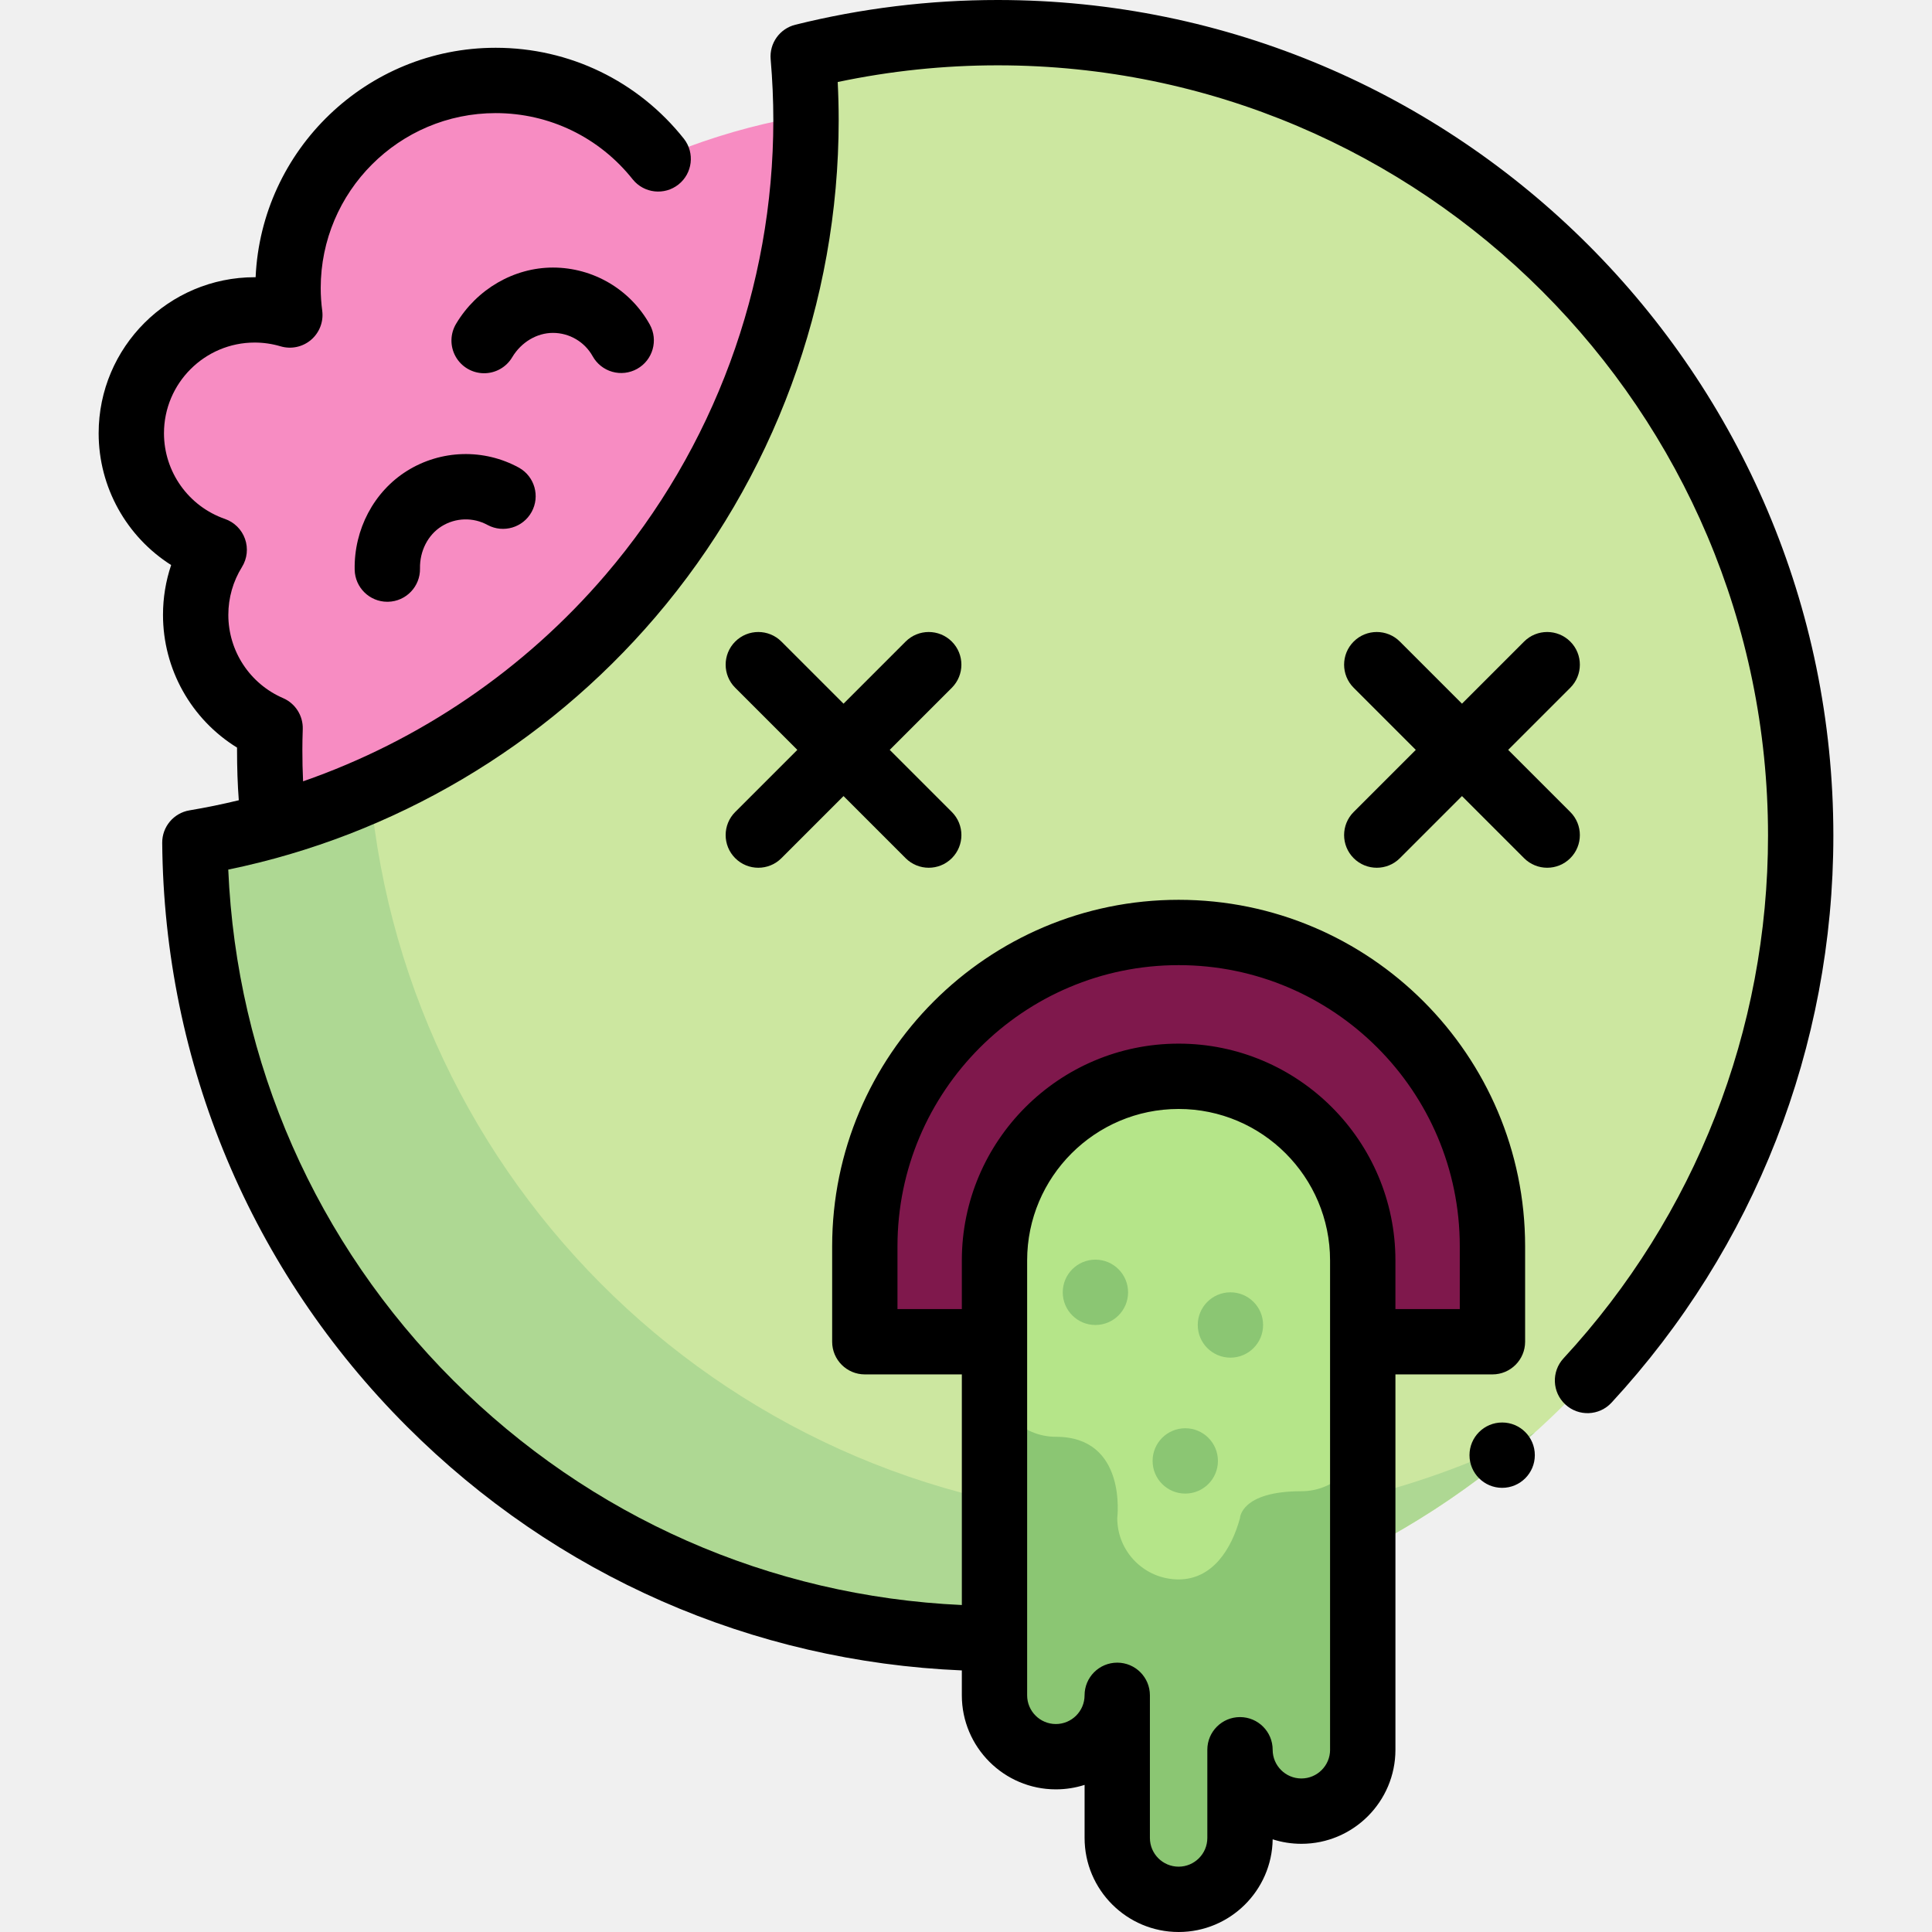
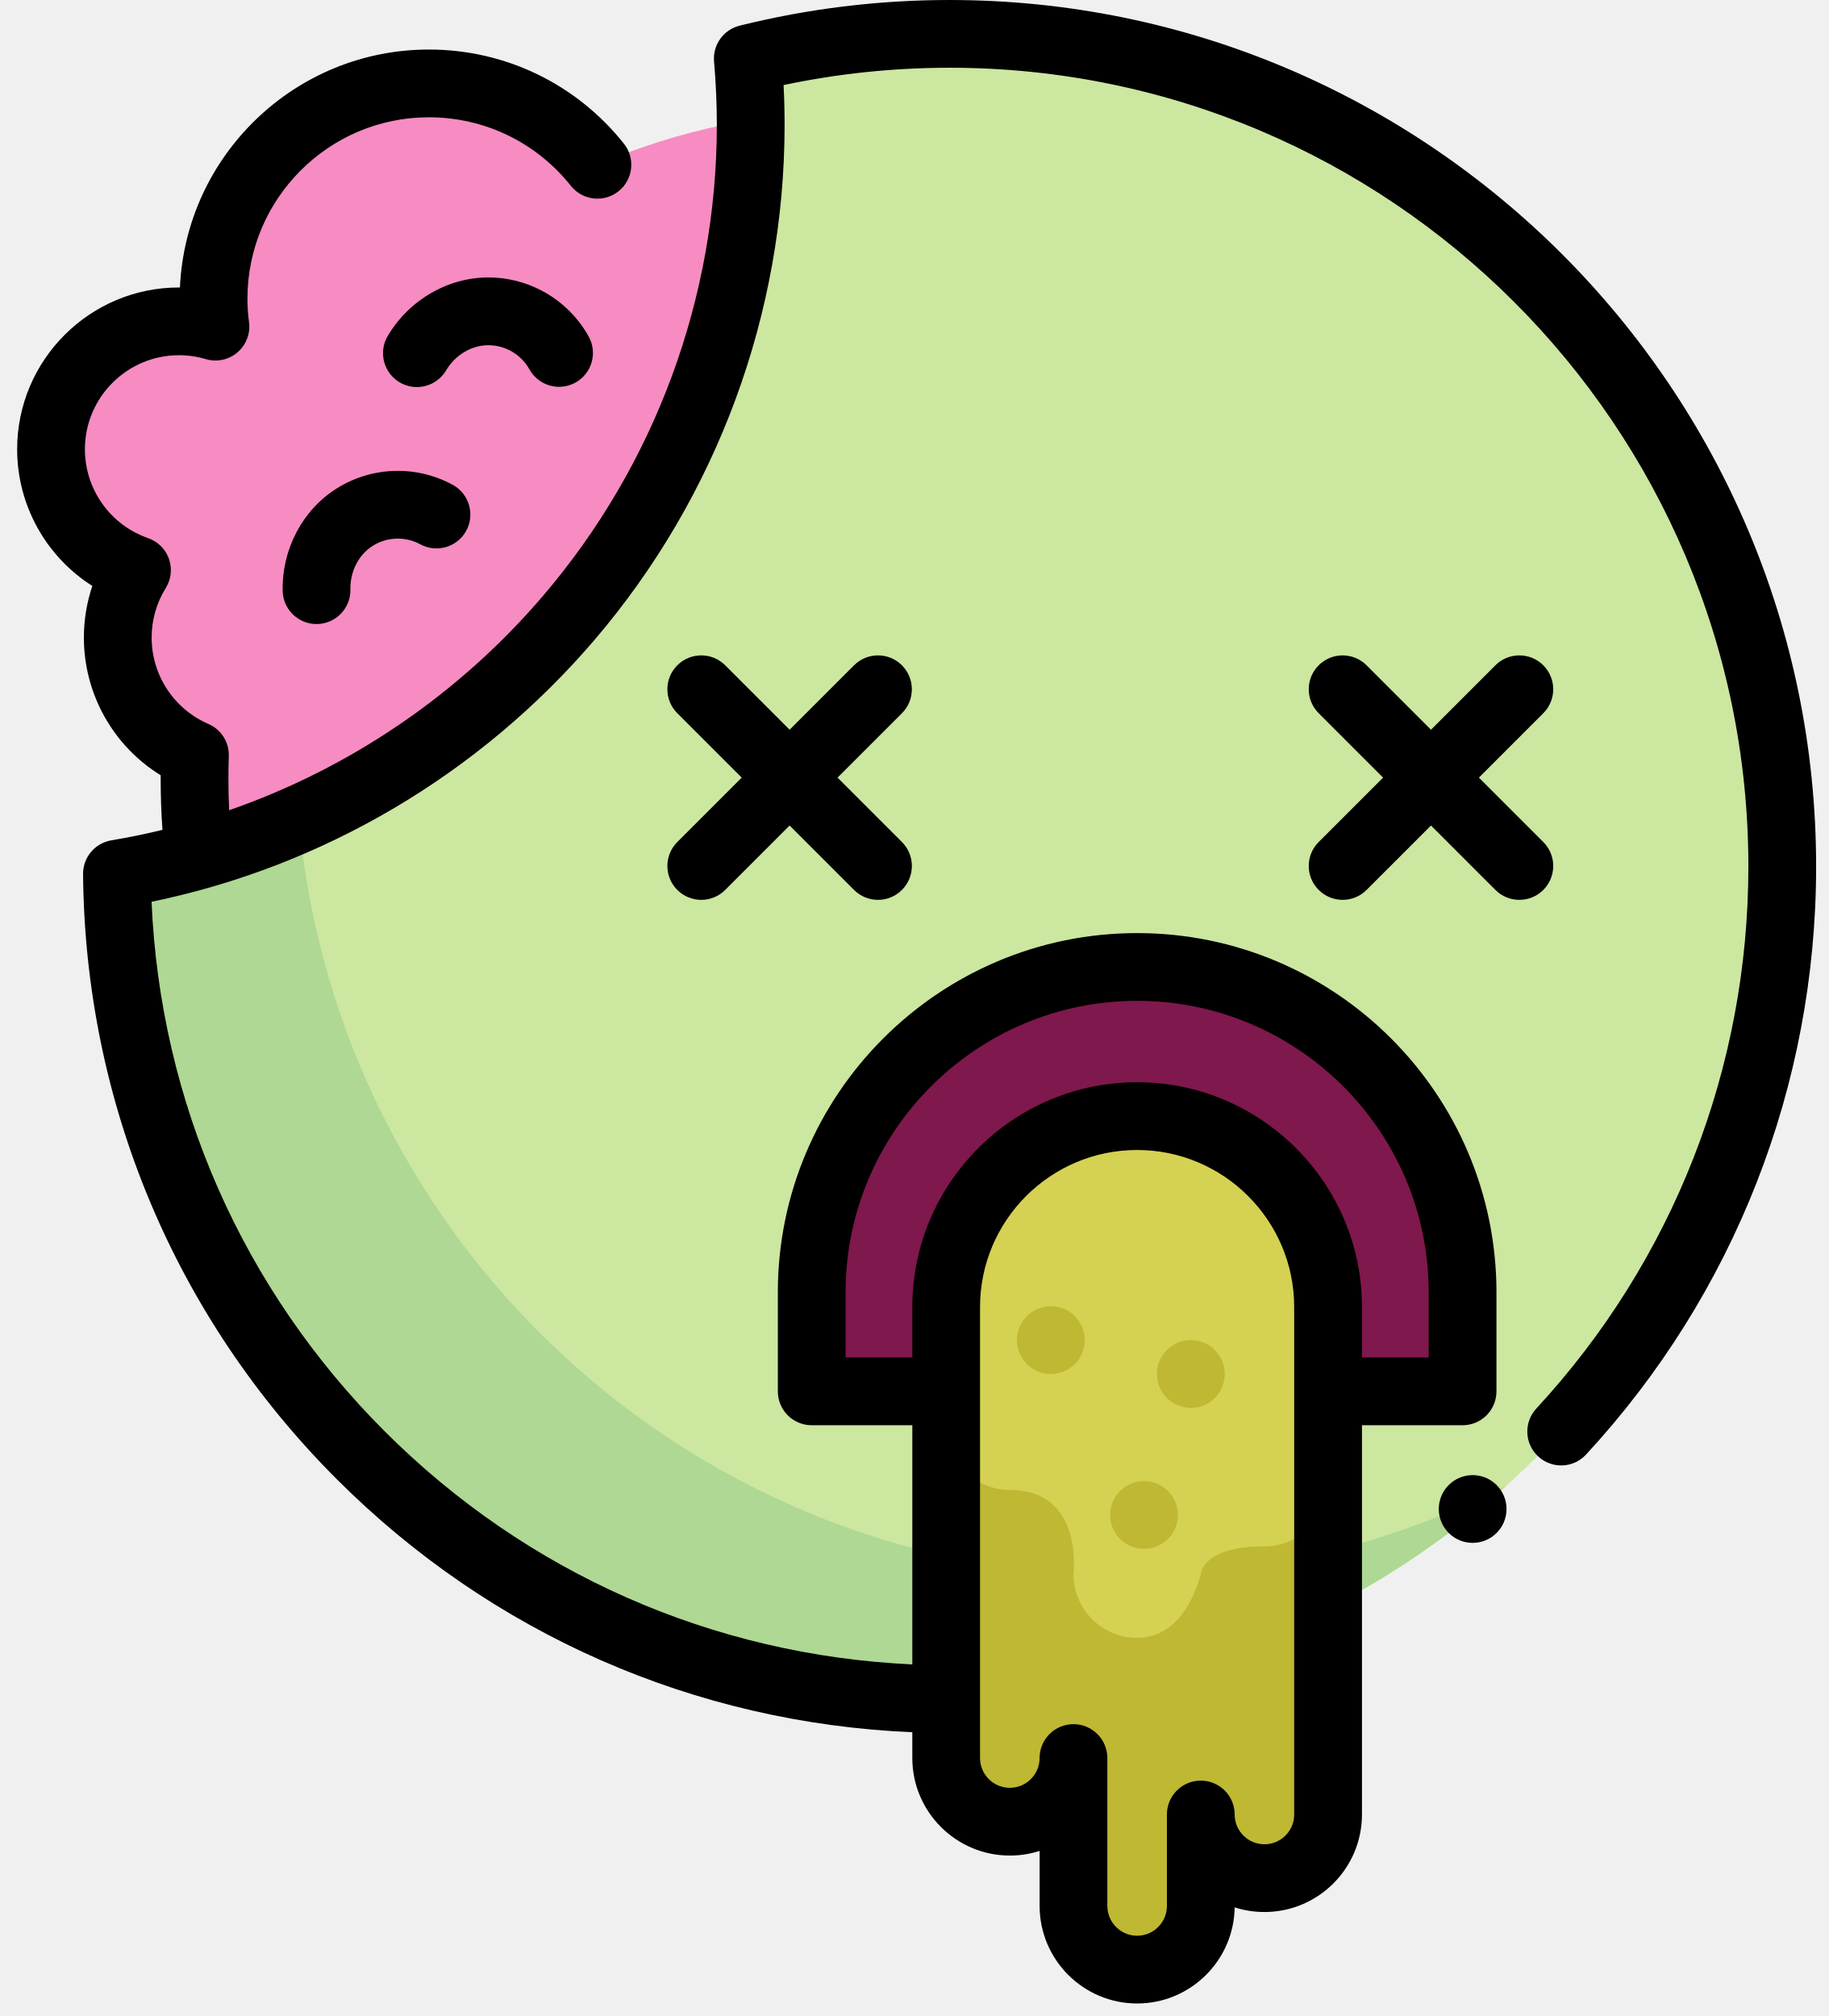
- <svg xmlns="http://www.w3.org/2000/svg" width="800px" height="800px" viewBox="0 0 1024 1024" class="icon" version="1.1">
-   <path d="M483.266 56.648c-47.86 0-93.408 9.884-134.736 27.698-20.16-25.402-51.28-41.714-86.226-41.714-60.778 0-110.05 49.272-110.05 110.05 0 4.84 0.346 9.596 0.952 14.27a65.364 65.364 0 0 0-18.636-2.71c-36.114 0-65.388 29.276-65.388 65.386 0 28.596 18.366 52.888 43.936 61.768a65.06 65.06 0 0 0-9.832 34.474c0 26.898 16.246 49.992 39.456 60.032a347.084 347.084 0 0 0-0.212 11.476c0 188.182 152.552 340.736 340.736 340.736S824 585.564 824 397.382c0.002-188.18-152.552-340.734-340.734-340.734z" fill="#F78CC2" />
-   <path d="M528.82 17.314c-35.56 0-70.09 4.388-103.108 12.604 0.962 11.148 1.482 22.422 1.482 33.82 0 192.486-140.114 352.22-323.908 382.844 1.986 233.338 191.724 421.89 425.534 421.89 235.042 0 425.58-190.54 425.58-425.58 0-235.042-190.54-425.578-425.58-425.578z" fill="#CCE7A0" />
-   <path d="M620.02 805.644c-222.002 0-404.268-169.992-423.812-386.906a385.2 385.2 0 0 1-92.922 27.842c1.986 233.338 191.724 421.89 425.534 421.89 109.468 0 209.27-41.344 284.678-109.254-58.048 29.684-123.808 46.428-193.478 46.428z" fill="#AED893" />
-   <path d="M624.696 494.23c91.86 0 166.326 74.468 166.326 166.326v50.59H458.37v-50.59c0-91.858 74.468-166.326 166.326-166.326z" fill="#7F184C" />
-   <path d="M624.696 570.46c-53.9 0-97.592 43.694-97.592 97.592V898.554c0 17.966 14.564 32.53 32.53 32.53s32.53-14.564 32.53-32.53v75.604c0 17.966 14.564 32.53 32.53 32.53s32.53-14.564 32.53-32.53v-46.746c0 17.966 14.564 32.53 32.53 32.53s32.53-14.564 32.53-32.53V668.056c0.004-53.902-43.688-97.596-97.588-97.596z" fill="#B5E589" />
-   <path d="M689.756 790.38c-32.126 0-32.53 14.216-32.53 14.216-4.47 16.462-14.564 32.53-32.53 32.53s-32.53-14.564-32.53-32.53c0 0 5.448-43.07-32.53-43.07-17.966 0-32.53-14.564-32.53-32.53v170.824c0 17.966 14.564 32.53 32.53 32.53s32.53-14.564 32.53-32.53v75.602c0 17.966 14.564 32.53 32.53 32.53s32.53-14.564 32.53-32.53v-46.746c0 17.966 14.564 32.53 32.53 32.53s32.53-14.564 32.53-32.53v-170.824c0.002 17.962-14.562 32.528-32.53 32.528z" fill="#8BC673" />
-   <path d="M652.152 702.27m-17.314 0a17.314 17.314 0 1 0 34.628 0 17.314 17.314 0 1 0-34.628 0Z" fill="#8BC673" />
-   <path d="M628.214 774.316m-17.314 0a17.314 17.314 0 1 0 34.628 0 17.314 17.314 0 1 0-34.628 0Z" fill="#8BC673" />
-   <path d="M580.592 684.956m-17.314 0a17.314 17.314 0 1 0 34.628 0 17.314 17.314 0 1 0-34.628 0Z" fill="#8BC673" />
-   <path d="M528.82 0c-36.22 0-72.316 4.414-107.288 13.116a17.314 17.314 0 0 0-13.068 18.292c0.942 10.892 1.418 21.768 1.418 32.332 0 88.312-31.564 173.852-88.874 240.866-43.072 50.366-98.644 88.052-160.372 109.512a344.67 344.67 0 0 1-0.374-16.734c0-3.268 0.064-6.734 0.204-10.904a17.314 17.314 0 0 0-10.432-16.464 48.066 48.066 0 0 1-29.014-44.142c0-8.98 2.496-17.738 7.218-25.328a17.308 17.308 0 0 0 1.62-14.922 17.322 17.322 0 0 0-10.642-10.58 48.11 48.11 0 0 1-32.304-45.414c0-26.508 21.568-48.072 48.076-48.072 4.64 0 9.252 0.672 13.708 1.992a17.31 17.31 0 0 0 22.096-18.822 93.014 93.014 0 0 1-0.808-12.046c0-51.132 41.6-92.734 92.736-92.734 28.45 0 54.936 12.816 72.666 35.16a17.314 17.314 0 0 0 27.124-21.524c-24.338-30.672-60.712-48.262-99.792-48.262-68.304 0-124.222 54.038-127.234 121.612l-0.498-0.002c-45.602 0-82.702 37.098-82.702 82.7 0 28.722 14.878 54.918 38.426 69.85a82.7 82.7 0 0 0-4.316 26.392 82.664 82.664 0 0 0 39.246 70.372l-0.002 1.136c0 9.762 0.29 18.308 0.928 26.764a365.524 365.524 0 0 1-26.12 5.356 17.32 17.32 0 0 0-14.47 17.226c0.994 116.868 47.08 226.754 129.764 309.408 79.042 79.016 182.96 124.538 294.052 129.216v13.2c0 27.484 22.362 49.846 49.846 49.846 5.304 0 10.418-0.834 15.218-2.374v28.13c0 27.484 22.362 49.846 49.844 49.846 27.244 0 49.452-21.972 49.842-49.12 4.8 1.542 9.914 2.376 15.222 2.376 27.484 0 49.844-22.362 49.844-49.846V728.46h51.422a17.312 17.312 0 0 0 17.314-17.314v-50.59c0-101.26-82.384-183.64-183.642-183.64s-183.64 82.38-183.64 183.64v50.59a17.312 17.312 0 0 0 17.314 17.314h51.42v122.234c-101.844-4.656-197.062-46.562-269.572-119.046-72.8-72.776-114.822-168.442-119.242-270.748 87.752-18.048 167.664-65.17 226.346-133.788C410 253.83 444.516 160.296 444.516 63.738c0-6.666-0.174-13.442-0.518-20.264a410.572 410.572 0 0 1 84.826-8.848c225.12 0 408.266 183.146 408.266 408.264 0 103.038-38.492 201.432-108.386 277.048a17.312 17.312 0 0 0 0.962 24.466 17.312 17.312 0 0 0 24.468-0.962c75.824-82.034 117.584-188.772 117.584-300.55C971.712 198.68 773.034 0 528.82 0z m176.154 927.408c0 8.394-6.826 15.22-15.218 15.22s-15.218-6.826-15.218-15.22a17.312 17.312 0 0 0-17.314-17.314 17.312 17.312 0 0 0-17.314 17.314v46.746c0 8.394-6.828 15.22-15.22 15.22s-15.218-6.826-15.218-15.22v-75.602c0-9.564-7.75-17.314-17.314-17.314s-17.314 7.75-17.314 17.314c0 8.394-6.826 15.22-15.218 15.22-8.394 0-15.22-6.826-15.22-15.22v-230.5c0-44.266 36.014-80.278 80.278-80.278s80.278 36.014 80.278 80.278v259.356h0.012zM475.682 693.832v-33.276c0-82.166 66.848-149.014 149.014-149.014 82.168 0 149.016 66.848 149.016 149.014v33.276h-34.11v-25.78c0-63.358-51.544-114.904-114.904-114.904s-114.904 51.548-114.904 114.904v25.78h-34.112z" fill="" />
-   <path d="M504.488 340.046a17.318 17.318 0 0 0-24.486 0l-32.918 32.918-32.918-32.918a17.314 17.314 0 1 0-24.486 24.486l32.918 32.918-32.918 32.918a17.314 17.314 0 1 0 24.488 24.486l32.918-32.918 32.918 32.918c3.382 3.38 7.814 5.07 12.244 5.07s8.862-1.69 12.244-5.07a17.314 17.314 0 0 0 0-24.486l-32.918-32.918 32.918-32.918c6.756-6.764 6.756-17.726-0.004-24.486zM832.284 430.368l-32.918-32.918 32.918-32.918a17.314 17.314 0 1 0-24.486-24.486l-32.918 32.918-32.918-32.918a17.314 17.314 0 1 0-24.486 24.486l32.918 32.918-32.918 32.918a17.314 17.314 0 1 0 24.488 24.486l32.918-32.918 32.918 32.918c3.382 3.38 7.814 5.07 12.244 5.07s8.862-1.69 12.244-5.07c6.758-6.766 6.758-17.726-0.004-24.486zM314.126 188.816a17.3 17.3 0 0 0 23.55 6.702 17.312 17.312 0 0 0 6.7-23.548 58.758 58.758 0 0 0-51.298-30.158c-20.644 0-40.288 11.374-51.264 29.68a17.314 17.314 0 1 0 29.698 17.806c4.756-7.932 13.02-12.858 21.566-12.858a24.11 24.11 0 0 1 21.048 12.376zM215.678 249.608c-17.498 10.958-28.108 31.022-27.69 52.37a17.316 17.316 0 0 0 17.304 16.976l0.344-0.002a17.32 17.32 0 0 0 16.974-17.65c-0.182-9.248 4.204-17.81 11.448-22.348a24.12 24.12 0 0 1 24.41-0.678 17.316 17.316 0 0 0 16.692-30.34 58.742 58.742 0 0 0-59.482 1.672z" fill="" />
-   <path d="M796.176 771.268m-17.314 0a17.314 17.314 0 1 0 34.628 0 17.314 17.314 0 1 0-34.628 0Z" fill="" />
+ <svg xmlns="http://www.w3.org/2000/svg" viewBox="0 0 730 805" width="730" height="805">
+   <defs>
+     <clipPath id="artboard-4684911849309449640">
+       <rect x="0" y="0" width="730" height="805" />
+     </clipPath>
+   </defs>
+   <g>
+     <rect fill="#ffffff" fill-opacity="0" x="0" y="0" width="730" height="805" />
+     <g clip-path="url(#artboard-4684911849309449640)">
+       <g>
+         <g transform="matrix(1,0,0,1,-34,0)">
+           <g>
+             <path d="M377.552,44.256 C340.161,44.256 304.577,51.978 272.289,65.895 C256.539,46.05 232.227,33.306 204.925,33.306 C157.442,33.306 118.948,71.8 118.948,119.283 C118.948,123.064 119.219,126.78 119.692,130.431 C114.967,129.026 110.063,128.313 105.133,128.314 C76.919,128.314 54.048,151.186 54.048,179.397 C54.048,201.737 68.397,220.716 88.373,227.653 C83.341,235.734 80.68,245.066 80.692,254.586 C80.692,275.6 93.384,293.642 111.517,301.486 C111.413,304.473 111.357,307.462 111.352,310.452 C111.352,457.469 230.533,576.652 377.552,576.652 C524.57,576.652 643.75,457.472 643.75,310.455 C643.752,163.439 524.569,44.256 377.552,44.256 C377.552,44.256 377.552,44.256 377.552,44.256 Z" fill="#f78cc2" />
+           </g>
+           <g>
+             <path d="M413.141,13.527 C385.359,13.527 358.383,16.955 332.588,23.373 C333.339,32.083 333.745,40.891 333.745,49.795 C333.745,200.175 224.281,324.967 80.692,348.892 C82.244,531.187 230.477,678.494 413.141,678.494 C596.767,678.494 745.625,529.634 745.625,346.009 C745.625,162.383 596.766,13.527 413.141,13.527 C413.141,13.527 413.141,13.527 413.141,13.527 Z" fill="#cce7a0" />
+           </g>
+           <g>
+             <path d="M484.391,629.409 C310.952,629.409 168.556,496.603 153.287,327.139 C130.102,337.42 105.711,344.728 80.692,348.891 C82.244,531.186 230.477,678.492 413.141,678.492 C498.663,678.492 576.633,646.192 635.545,593.138 C590.195,616.328 538.82,629.409 484.391,629.409 C484.391,629.409 484.391,629.409 484.391,629.409 Z" fill="#aed893" />
+           </g>
+           <g>
+             <path d="M488.044,386.117 C559.809,386.117 617.986,444.295 617.986,516.059 C617.986,516.059 617.986,555.583 617.986,555.583 C617.986,555.583 358.102,555.583 358.102,555.583 C358.102,555.583 358.102,516.059 358.102,516.059 C358.102,444.295 416.28,386.117 488.044,386.117 C488.044,386.117 488.044,386.117 488.044,386.117 Z" fill="#7f184c" />
+           </g>
+           <g>
+             <path d="M488.044,445.672 C445.934,445.672 411.8,479.808 411.8,521.916 C411.8,521.916 411.8,701.995 411.8,701.995 C411.8,716.031 423.178,727.409 437.214,727.409 C451.25,727.409 462.628,716.031 462.628,701.995 C462.628,701.995 462.628,761.061 462.628,761.061 C462.628,775.097 474.006,786.475 488.042,786.475 C502.078,786.475 513.456,775.097 513.456,761.061 C513.456,761.061 513.456,724.541 513.456,724.541 C513.456,738.577 524.834,749.955 538.87,749.955 C552.906,749.955 564.284,738.577 564.284,724.541 C564.284,724.541 564.284,521.919 564.284,521.919 C564.288,479.808 530.153,445.672 488.044,445.672 C488.044,445.672 488.044,445.672 488.044,445.672 Z" fill="#d5d152" />
+           </g>
+           <g>
+             <path d="M538.872,617.484 C513.773,617.484 513.458,628.591 513.458,628.591 C509.966,641.452 502.08,654.005 488.044,654.005 C474.008,654.005 462.63,642.627 462.63,628.591 C462.63,628.591 466.886,594.942 437.216,594.942 C423.18,594.942 411.802,583.564 411.802,569.528 C411.802,569.528 411.802,702.984 411.802,702.984 C411.802,717.02 423.18,728.398 437.216,728.398 C451.252,728.398 462.63,717.02 462.63,702.984 C462.63,702.984 462.63,762.048 462.63,762.048 C462.63,776.084 474.008,787.463 488.044,787.463 C502.08,787.463 513.458,776.084 513.458,762.048 C513.458,762.048 513.458,725.528 513.458,725.528 C513.458,739.564 524.836,750.942 538.872,750.942 C552.908,750.942 564.286,739.564 564.286,725.528 C564.286,725.528 564.286,592.072 564.286,592.072 C564.288,606.105 552.909,617.484 538.872,617.484 C538.872,617.484 538.872,617.484 538.872,617.484 Z" fill="#beb833" />
+           </g>
+           <g>
+             <path d="M495.967,548.648 C495.967,556.119 502.023,562.175 509.494,562.175 C516.964,562.175 523.02,556.119 523.02,548.648 C523.02,541.178 516.964,535.122 509.494,535.122 C502.023,535.122 495.967,541.178 495.967,548.648 C495.967,548.648 495.967,548.648 495.967,548.648 Z" fill="#beb833" />
+           </g>
+           <g>
+             <path d="M477.266,604.934 C477.266,612.405 483.322,618.461 490.792,618.461 C498.263,618.461 504.319,612.405 504.319,604.934 C504.319,597.464 498.263,591.408 490.792,591.408 C483.322,591.408 477.266,597.464 477.266,604.934 C477.266,604.934 477.266,604.934 477.266,604.934 Z" fill="#beb833" />
+           </g>
+           <g>
+             <path d="M440.061,535.122 C440.061,542.592 446.117,548.648 453.587,548.648 C461.058,548.648 467.114,542.592 467.114,535.122 C467.114,527.651 461.058,521.595 453.587,521.595 C446.117,521.595 440.061,527.651 440.061,535.122 C440.061,535.122 440.061,535.122 440.061,535.122 Z" fill="#beb833" />
+           </g>
+           <g>
+             <path d="M413.141,0 C384.844,0 356.644,3.448 329.322,10.247 C322.869,11.853 318.54,17.912 319.112,24.538 C319.848,33.047 320.22,41.544 320.22,49.797 C320.22,118.791 295.561,185.619 250.787,237.973 C217.138,277.322 173.722,306.764 125.497,323.53 C125.294,319.175 125.196,314.816 125.205,310.456 C125.205,307.903 125.255,305.195 125.364,301.938 C125.548,296.383 122.315,291.281 117.214,289.075 C103.453,283.134 94.543,269.578 94.547,254.589 C94.547,247.573 96.497,240.731 100.186,234.802 C102.358,231.31 102.824,227.02 101.452,223.144 C100.079,219.269 97.02,216.228 93.138,214.878 C78.034,209.624 67.908,195.39 67.9,179.398 C67.9,158.689 84.75,141.842 105.459,141.842 C109.084,141.842 112.688,142.367 116.169,143.398 C120.556,144.702 125.305,143.698 128.79,140.73 C132.274,137.762 134.021,133.233 133.431,128.694 C133.017,125.574 132.806,122.43 132.8,119.283 C132.8,79.336 165.3,46.834 205.25,46.834 C227.477,46.834 248.169,56.847 262.02,74.303 C266.687,80.073 275.132,81.005 280.945,76.392 C286.759,71.779 287.77,63.344 283.211,57.487 C264.197,33.525 235.78,19.783 205.248,19.783 C151.886,19.783 108.2,62 105.847,114.792 C105.847,114.792 105.458,114.791 105.458,114.791 C69.831,114.791 40.847,143.773 40.847,179.4 C40.847,201.839 52.47,222.305 70.867,233.97 C68.632,240.615 67.493,247.579 67.495,254.589 C67.488,276.993 79.092,297.8 98.156,309.567 C98.156,309.567 98.155,310.455 98.155,310.455 C98.155,318.081 98.381,324.758 98.88,331.364 C92.131,333.007 85.324,334.402 78.473,335.548 C71.908,336.643 67.114,342.351 67.169,349.006 C67.945,440.309 103.95,526.158 168.547,590.731 C230.298,652.462 311.484,688.027 398.275,691.681 C398.275,691.681 398.275,701.994 398.275,701.994 C398.275,723.466 415.745,740.936 437.217,740.936 C441.361,740.936 445.356,740.284 449.106,739.081 C449.106,739.081 449.106,761.058 449.106,761.058 C449.106,782.53 466.577,800 488.047,800 C509.331,800 526.681,782.834 526.986,761.625 C530.736,762.83 534.731,763.481 538.878,763.481 C560.35,763.481 577.819,746.011 577.819,724.539 C577.819,724.539 577.819,569.109 577.819,569.109 C577.819,569.109 617.992,569.109 617.992,569.109 C621.58,569.11 625.021,567.685 627.557,565.148 C630.094,562.611 631.519,559.17 631.519,555.583 C631.519,555.583 631.519,516.059 631.519,516.059 C631.519,436.95 567.156,372.591 488.048,372.591 C408.941,372.591 344.58,436.95 344.58,516.059 C344.58,516.059 344.58,555.583 344.58,555.583 C344.579,559.17 346.004,562.611 348.541,565.148 C351.078,567.685 354.519,569.11 358.106,569.109 C358.106,569.109 398.278,569.109 398.278,569.109 C398.278,569.109 398.278,664.605 398.278,664.605 C318.712,660.967 244.323,628.228 187.675,571.6 C130.8,514.744 97.97,440.005 94.517,360.078 C163.073,345.978 225.505,309.164 271.35,255.556 C320.312,198.305 347.278,125.231 347.278,49.795 C347.278,44.587 347.142,39.294 346.873,33.964 C368.664,29.366 390.874,27.049 413.144,27.052 C589.019,27.052 732.102,170.134 732.102,346.008 C732.102,426.506 702.03,503.377 647.425,562.452 C644.99,565.086 643.701,568.58 643.842,572.164 C643.983,575.749 645.542,579.131 648.177,581.566 C650.811,584.001 654.305,585.291 657.89,585.15 C661.475,585.009 664.857,583.449 667.292,580.814 C726.53,516.725 759.155,433.336 759.155,346.009 C759.15,155.219 603.933,0 413.141,0 C413.141,0 413.141,0 413.141,0 ZM550.761,724.538 C550.761,731.095 545.428,736.428 538.872,736.428 C532.316,736.428 526.983,731.095 526.983,724.538 C526.983,720.95 525.558,717.509 523.021,714.972 C520.485,712.435 517.044,711.011 513.456,711.011 C509.869,711.011 506.428,712.435 503.891,714.972 C501.354,717.509 499.929,720.95 499.93,724.538 C499.93,724.538 499.93,761.058 499.93,761.058 C499.93,767.616 494.595,772.948 488.039,772.948 C481.483,772.948 476.15,767.616 476.15,761.058 C476.15,761.058 476.15,701.994 476.15,701.994 C476.15,694.522 470.095,688.467 462.623,688.467 C455.152,688.467 449.097,694.522 449.097,701.994 C449.097,708.552 443.764,713.884 437.208,713.884 C430.65,713.884 425.317,708.552 425.317,701.994 C425.317,701.994 425.317,521.916 425.317,521.916 C425.317,487.333 453.453,459.198 488.034,459.198 C522.616,459.198 550.752,487.334 550.752,521.916 C550.752,521.916 550.752,724.538 550.752,724.538 C550.752,724.538 550.761,724.538 550.761,724.538 C550.761,724.538 550.761,724.538 550.761,724.538 ZM371.627,542.056 C371.627,542.056 371.627,516.059 371.627,516.059 C371.627,451.867 423.852,399.642 488.044,399.642 C552.238,399.642 604.462,451.867 604.462,516.059 C604.462,516.059 604.462,542.056 604.462,542.056 C604.462,542.056 577.814,542.056 577.814,542.056 C577.814,542.056 577.814,521.916 577.814,521.916 C577.814,472.417 537.545,432.147 488.045,432.147 C438.545,432.147 398.277,472.419 398.277,521.916 C398.277,521.916 398.277,542.056 398.277,542.056 C398.277,542.056 371.627,542.056 371.627,542.056 C371.627,542.056 371.627,542.056 371.627,542.056 Z" fill="#000000" />
+           </g>
+           <g>
+             <path d="M394.131,265.661 C388.848,260.38 380.285,260.38 375.002,265.661 C375.002,265.661 349.284,291.378 349.284,291.378 C349.284,291.378 323.567,265.661 323.567,265.661 C318.285,260.378 309.72,260.378 304.437,265.661 C299.155,270.943 299.155,279.508 304.437,284.791 C304.437,284.791 330.155,310.508 330.155,310.508 C330.155,310.508 304.437,336.225 304.437,336.225 C299.155,341.508 299.155,350.073 304.438,355.355 C309.721,360.638 318.286,360.638 323.569,355.355 C323.569,355.355 349.286,329.638 349.286,329.638 C349.286,329.638 375.003,355.355 375.003,355.355 C377.645,357.995 381.108,359.316 384.569,359.316 C388.03,359.316 391.492,357.995 394.134,355.355 C396.671,352.818 398.096,349.377 398.096,345.79 C398.096,342.202 396.671,338.762 394.134,336.225 C394.134,336.225 368.417,310.508 368.417,310.508 C368.417,310.508 394.134,284.791 394.134,284.791 C399.412,279.506 399.412,270.942 394.131,265.661 C394.131,265.661 394.131,265.661 394.131,265.661 ZM650.222,336.225 C650.222,336.225 624.505,310.508 624.505,310.508 C624.505,310.508 650.222,284.791 650.222,284.791 C655.504,279.508 655.504,270.943 650.222,265.661 C644.939,260.378 636.375,260.378 631.092,265.661 C631.092,265.661 605.375,291.378 605.375,291.378 C605.375,291.378 579.658,265.661 579.658,265.661 C574.375,260.378 565.811,260.378 560.528,265.661 C555.246,270.943 555.246,279.508 560.528,284.791 C560.528,284.791 586.245,310.508 586.245,310.508 C586.245,310.508 560.528,336.225 560.528,336.225 C555.246,341.508 555.246,350.073 560.529,355.355 C565.812,360.638 574.377,360.638 579.659,355.355 C579.659,355.355 605.377,329.638 605.377,329.638 C605.377,329.638 631.094,355.355 631.094,355.355 C633.736,357.995 637.198,359.316 640.659,359.316 C644.12,359.316 647.583,357.995 650.225,355.355 C655.505,350.069 655.505,341.506 650.222,336.225 C650.222,336.225 650.222,336.225 650.222,336.225 ZM245.411,147.512 C247.154,150.649 250.073,152.963 253.525,153.945 C256.976,154.927 260.676,154.497 263.809,152.748 C270.335,149.114 272.678,140.877 269.044,134.352 C260.943,119.814 245.609,110.799 228.967,110.791 C212.839,110.791 197.492,119.677 188.917,133.978 C186.387,138.125 186.274,143.31 188.622,147.563 C190.97,151.815 195.418,154.482 200.276,154.55 C205.133,154.617 209.653,152.075 212.119,147.889 C215.834,141.692 222.291,137.844 228.967,137.844 C235.796,137.848 242.088,141.547 245.411,147.512 C245.411,147.512 245.411,147.512 245.411,147.512 ZM168.498,195.006 C154.828,203.567 146.539,219.242 146.866,235.92 C147.01,243.284 153.019,249.179 160.384,249.183 C160.384,249.183 160.653,249.181 160.653,249.181 C168.122,249.033 174.058,242.861 173.914,235.392 C173.772,228.167 177.198,221.478 182.858,217.933 C188.649,214.314 195.945,214.111 201.928,217.403 C208.459,220.877 216.569,218.462 220.135,211.981 C223.7,205.5 221.399,197.356 214.969,193.7 C200.388,185.677 182.606,186.177 168.498,195.006 C168.498,195.006 168.498,195.006 168.498,195.006 Z" fill="#000000" />
+           </g>
+           <g>
+             <path d="M608.486,602.553 C608.486,610.024 614.542,616.08 622.013,616.08 C629.483,616.08 635.539,610.024 635.539,602.553 C635.539,595.083 629.483,589.027 622.013,589.027 C614.542,589.027 608.486,595.083 608.486,602.553 C608.486,602.553 608.486,602.553 608.486,602.553 Z" fill="#000000" />
+           </g>
+         </g>
+       </g>
+     </g>
+   </g>
</svg>
